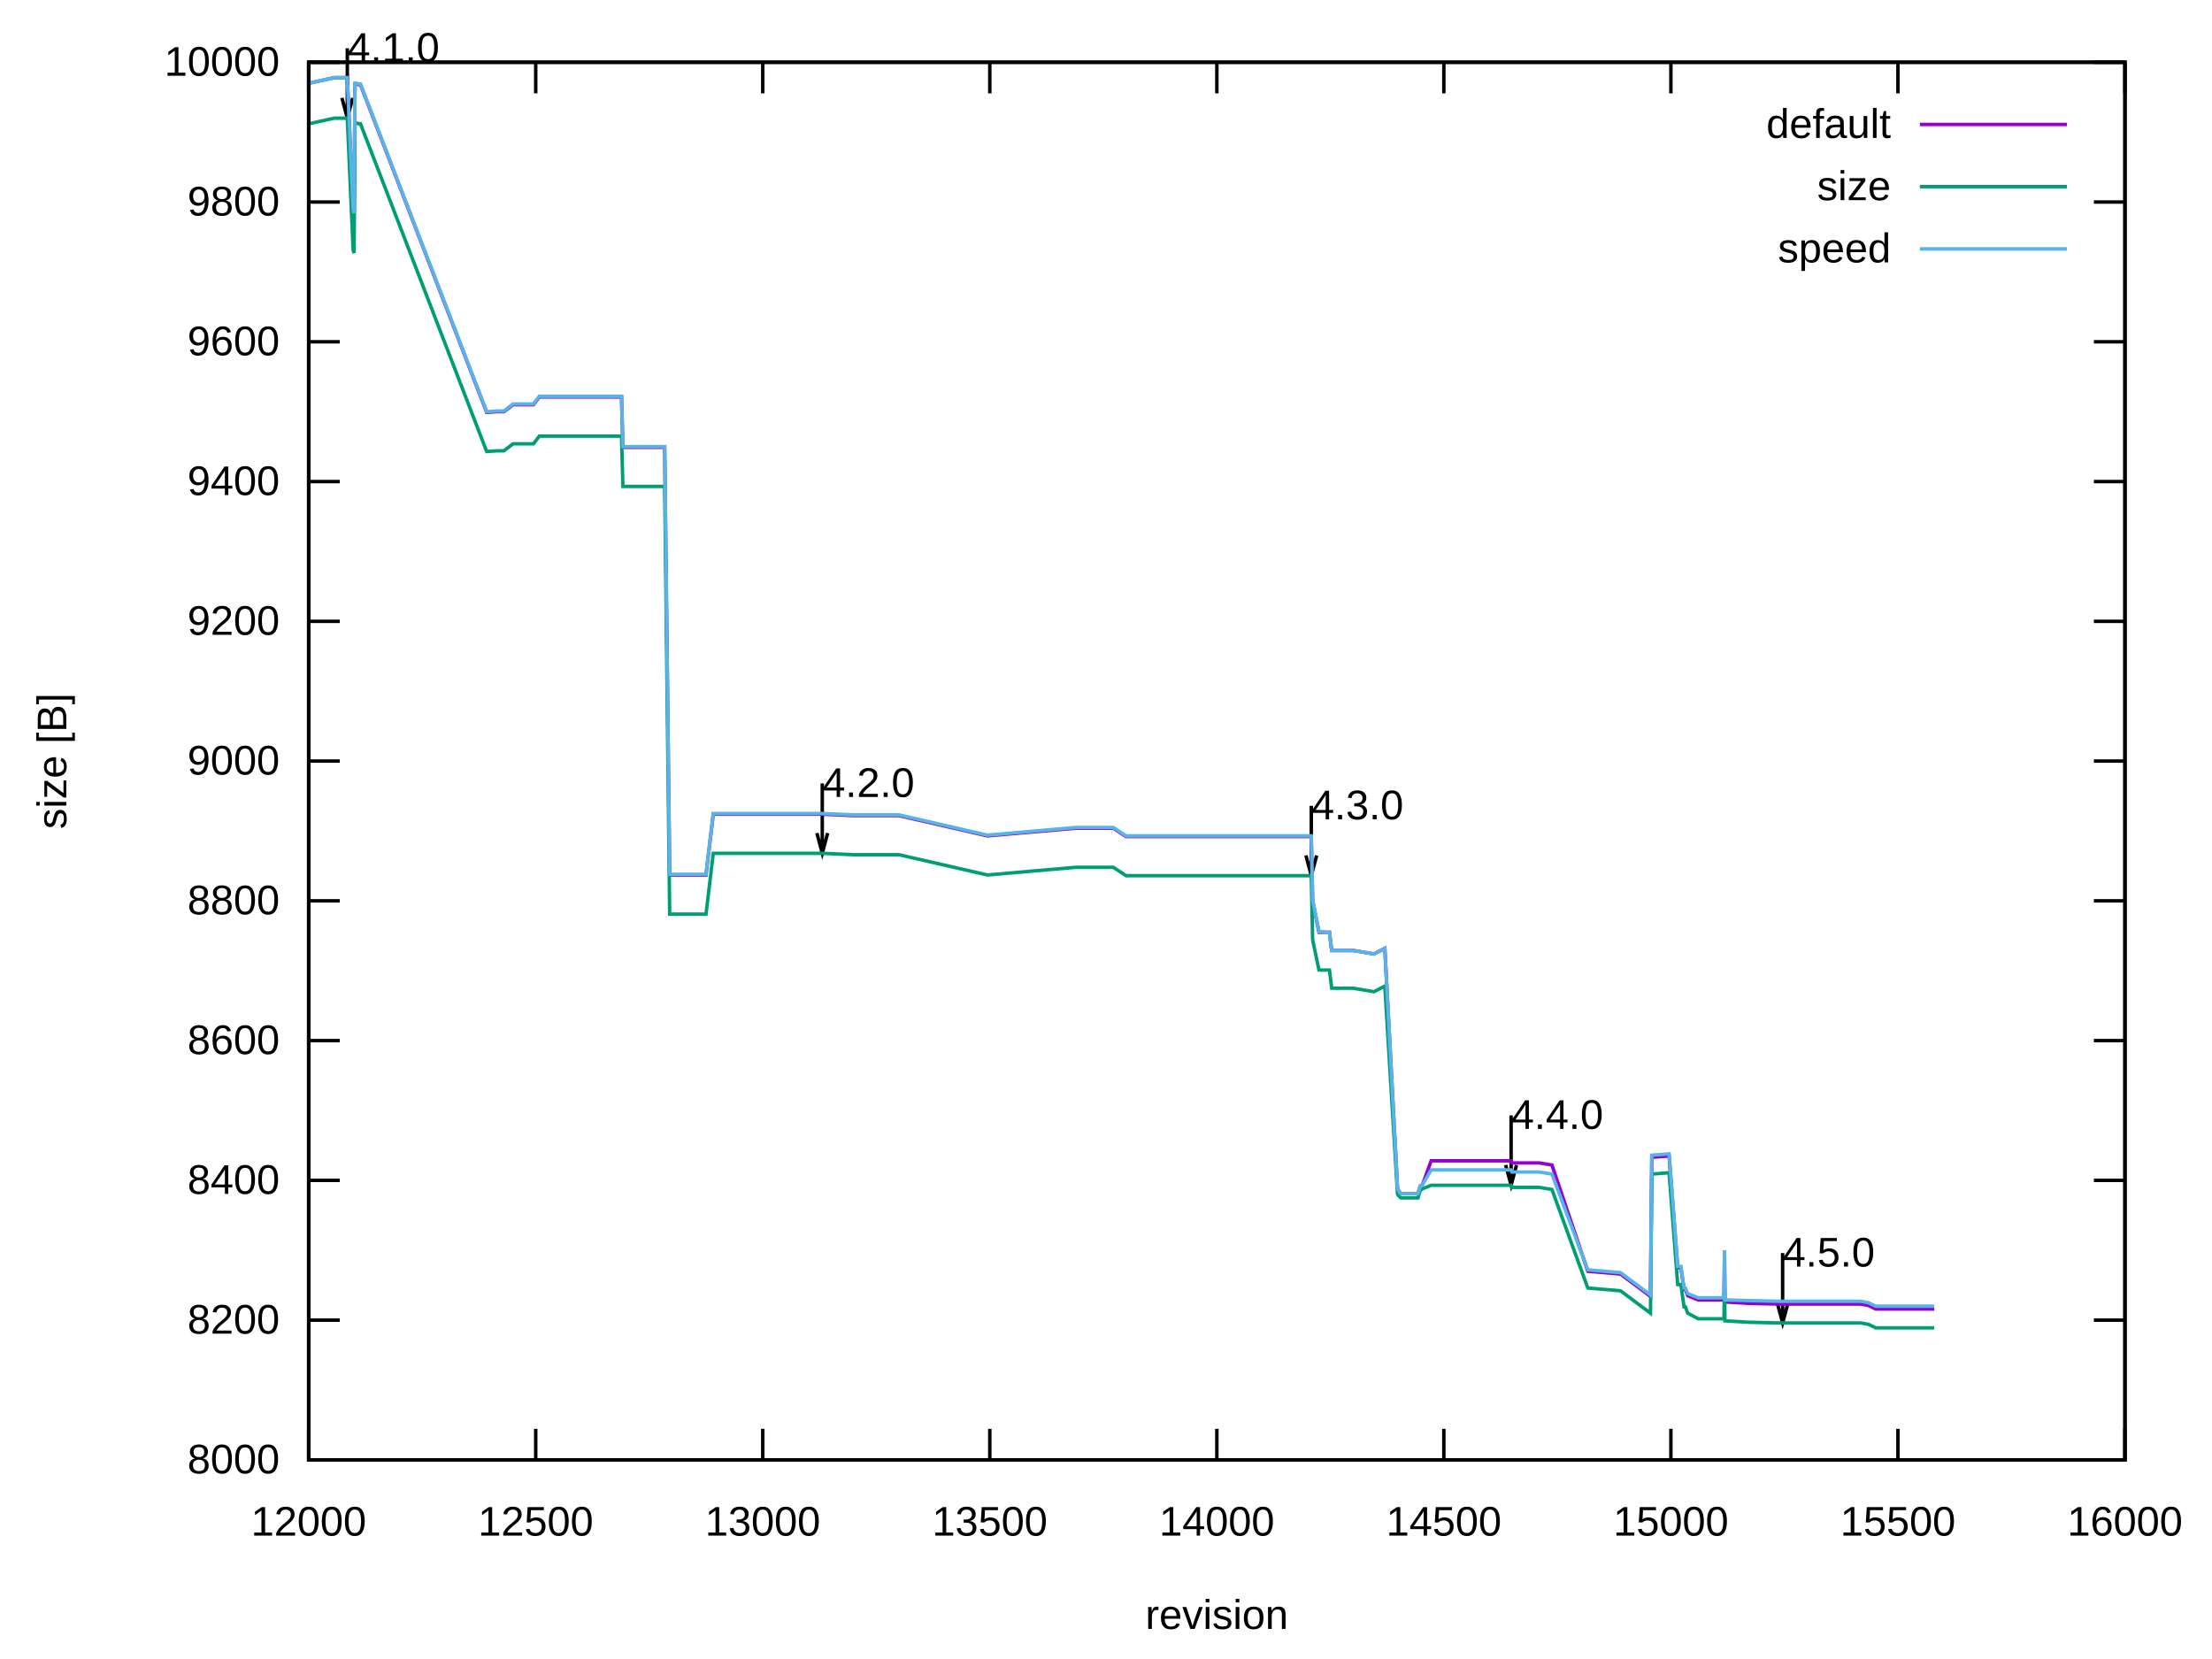
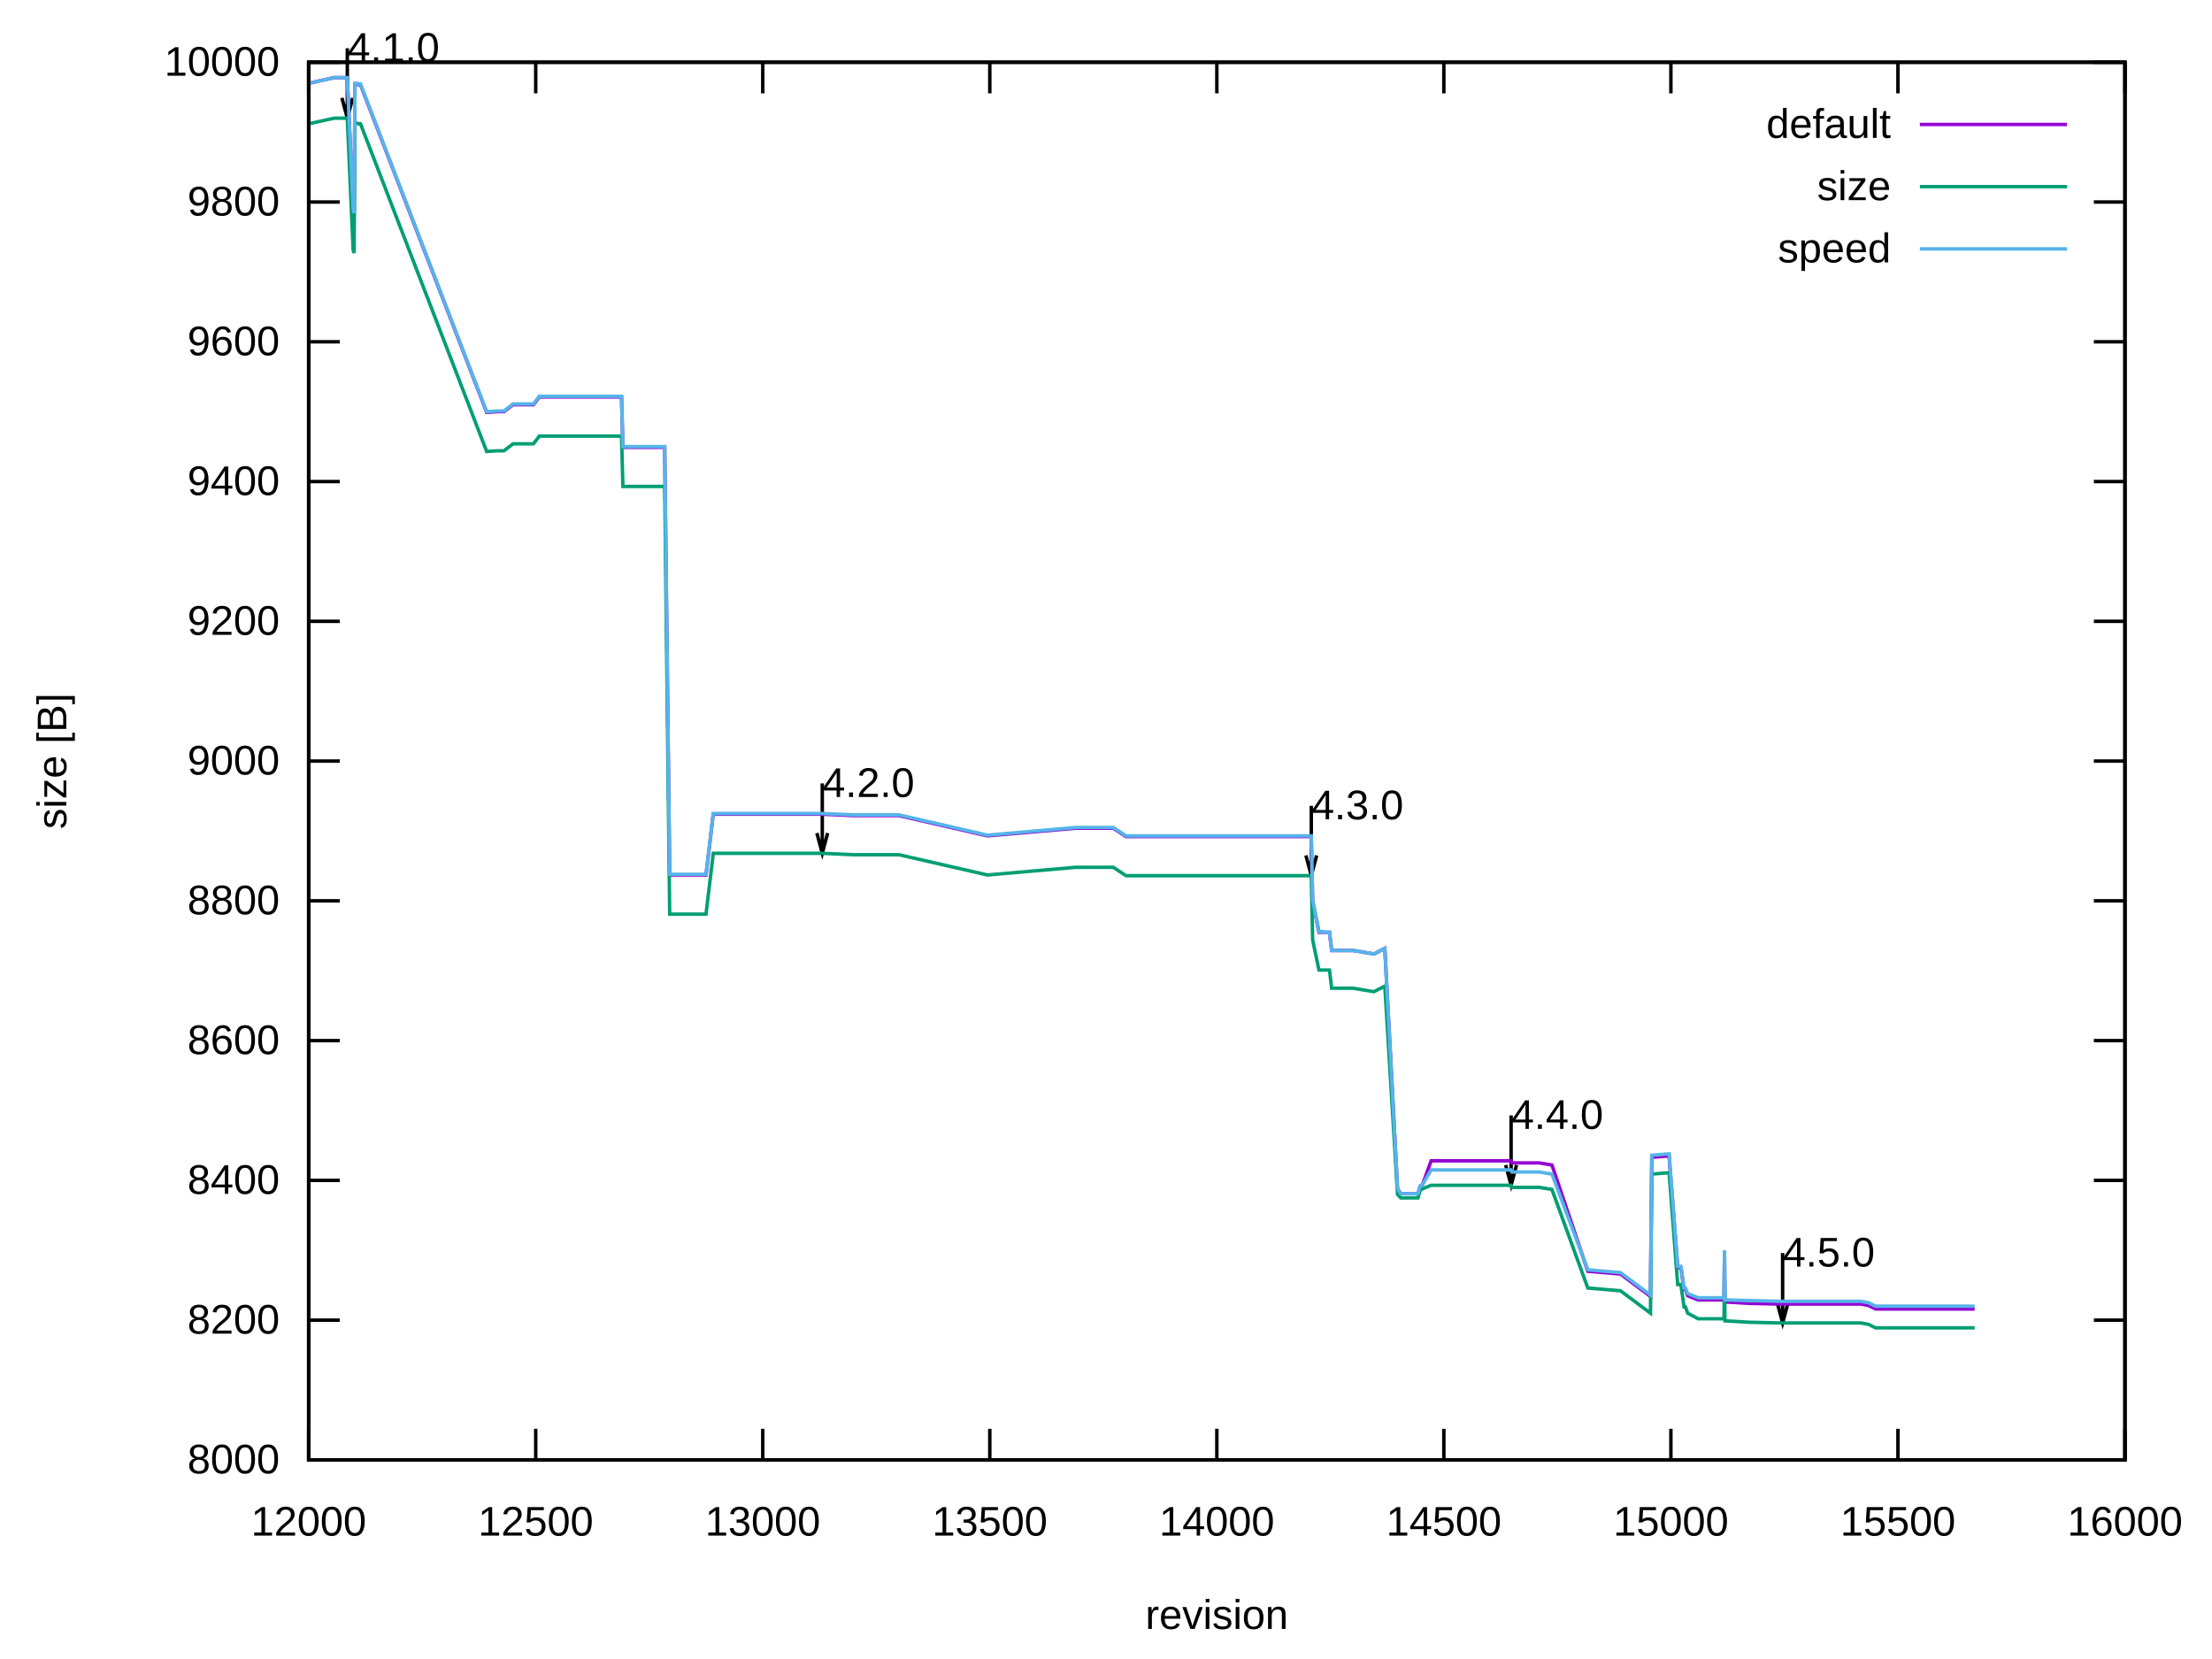
<svg xmlns="http://www.w3.org/2000/svg" xmlns:xlink="http://www.w3.org/1999/xlink" width="640" height="480" viewBox="0 0 640 480">
  <g id="gnuplot_canvas">
    <rect x="0" y="0" width="640" height="480" fill="none" />
    <defs>
      <circle id="gpDot" r="0.5" stroke-width="0.5" stroke="currentColor" />
      <path id="gpPt0" stroke-width="0.222" stroke="currentColor" d="M-1,0 h2 M0,-1 v2" />
      <path id="gpPt1" stroke-width="0.222" stroke="currentColor" d="M-1,-1 L1,1 M1,-1 L-1,1" />
      <path id="gpPt2" stroke-width="0.222" stroke="currentColor" d="M-1,0 L1,0 M0,-1 L0,1 M-1,-1 L1,1 M-1,1 L1,-1" />
      <rect id="gpPt3" stroke-width="0.222" stroke="currentColor" x="-1" y="-1" width="2" height="2" />
      <rect id="gpPt4" stroke-width="0.222" stroke="currentColor" fill="currentColor" x="-1" y="-1" width="2" height="2" />
      <circle id="gpPt5" stroke-width="0.222" stroke="currentColor" cx="0" cy="0" r="1" />
      <use xlink:href="#gpPt5" id="gpPt6" fill="currentColor" stroke="none" />
      <path id="gpPt7" stroke-width="0.222" stroke="currentColor" d="M0,-1.33 L-1.33,0.67 L1.33,0.67 z" />
      <use xlink:href="#gpPt7" id="gpPt8" fill="currentColor" stroke="none" />
      <use xlink:href="#gpPt7" id="gpPt9" stroke="currentColor" transform="rotate(180)" />
      <use xlink:href="#gpPt9" id="gpPt10" fill="currentColor" stroke="none" />
      <use xlink:href="#gpPt3" id="gpPt11" stroke="currentColor" transform="rotate(45)" />
      <use xlink:href="#gpPt11" id="gpPt12" fill="currentColor" stroke="none" />
      <path id="gpPt13" stroke-width="0.222" stroke="currentColor" d="M0,1.330 L1.265,0.411 L0.782,-1.067 L-0.782,-1.076 L-1.265,0.411 z" />
      <use xlink:href="#gpPt13" id="gpPt14" fill="currentColor" stroke="none" />
      <filter id="textbox" filterUnits="objectBoundingBox" x="0" y="0" height="1" width="1">
        <feFlood flood-color="white" flood-opacity="1" result="bgnd" />
        <feComposite in="SourceGraphic" in2="bgnd" operator="atop" />
      </filter>
      <filter id="greybox" filterUnits="objectBoundingBox" x="0" y="0" height="1" width="1">
        <feFlood flood-color="lightgrey" flood-opacity="1" result="grey" />
        <feComposite in="SourceGraphic" in2="grey" operator="atop" />
      </filter>
    </defs>
    <g fill="none" color="white" stroke="currentColor" stroke-width="1.00" stroke-linecap="butt" stroke-linejoin="miter">
</g>
    <g fill="none" color="black" stroke="currentColor" stroke-width="1.00" stroke-linecap="butt" stroke-linejoin="miter">
      <path stroke="black" d="M89.31,422.40 L98.31,422.40 M614.82,422.40 L605.82,422.40  " />
      <g transform="translate(80.92,426.30)" stroke="none" fill="black" font-family="Arial" font-size="12.00" text-anchor="end">
        <text>
          <tspan font-family="Arial"> 8000</tspan>
        </text>
      </g>
    </g>
    <g fill="none" color="black" stroke="currentColor" stroke-width="1.00" stroke-linecap="butt" stroke-linejoin="miter">
      <path stroke="black" d="M89.31,381.96 L98.31,381.96 M614.82,381.96 L605.82,381.96  " />
      <g transform="translate(80.92,385.86)" stroke="none" fill="black" font-family="Arial" font-size="12.00" text-anchor="end">
        <text>
          <tspan font-family="Arial"> 8200</tspan>
        </text>
      </g>
    </g>
    <g fill="none" color="black" stroke="currentColor" stroke-width="1.00" stroke-linecap="butt" stroke-linejoin="miter">
      <path stroke="black" d="M89.31,341.52 L98.31,341.52 M614.82,341.52 L605.82,341.52  " />
      <g transform="translate(80.92,345.42)" stroke="none" fill="black" font-family="Arial" font-size="12.00" text-anchor="end">
        <text>
          <tspan font-family="Arial"> 8400</tspan>
        </text>
      </g>
    </g>
    <g fill="none" color="black" stroke="currentColor" stroke-width="1.00" stroke-linecap="butt" stroke-linejoin="miter">
      <path stroke="black" d="M89.31,301.08 L98.31,301.08 M614.82,301.08 L605.82,301.08  " />
      <g transform="translate(80.92,304.98)" stroke="none" fill="black" font-family="Arial" font-size="12.00" text-anchor="end">
        <text>
          <tspan font-family="Arial"> 8600</tspan>
        </text>
      </g>
    </g>
    <g fill="none" color="black" stroke="currentColor" stroke-width="1.00" stroke-linecap="butt" stroke-linejoin="miter">
      <path stroke="black" d="M89.31,260.64 L98.31,260.64 M614.82,260.64 L605.82,260.64  " />
      <g transform="translate(80.92,264.54)" stroke="none" fill="black" font-family="Arial" font-size="12.00" text-anchor="end">
        <text>
          <tspan font-family="Arial"> 8800</tspan>
        </text>
      </g>
    </g>
    <g fill="none" color="black" stroke="currentColor" stroke-width="1.00" stroke-linecap="butt" stroke-linejoin="miter">
      <path stroke="black" d="M89.31,220.20 L98.31,220.20 M614.82,220.20 L605.82,220.20  " />
      <g transform="translate(80.92,224.10)" stroke="none" fill="black" font-family="Arial" font-size="12.00" text-anchor="end">
        <text>
          <tspan font-family="Arial"> 9000</tspan>
        </text>
      </g>
    </g>
    <g fill="none" color="black" stroke="currentColor" stroke-width="1.00" stroke-linecap="butt" stroke-linejoin="miter">
      <path stroke="black" d="M89.31,179.77 L98.31,179.77 M614.82,179.77 L605.82,179.77  " />
      <g transform="translate(80.92,183.67)" stroke="none" fill="black" font-family="Arial" font-size="12.00" text-anchor="end">
        <text>
          <tspan font-family="Arial"> 9200</tspan>
        </text>
      </g>
    </g>
    <g fill="none" color="black" stroke="currentColor" stroke-width="1.00" stroke-linecap="butt" stroke-linejoin="miter">
      <path stroke="black" d="M89.31,139.33 L98.31,139.33 M614.82,139.33 L605.82,139.33  " />
      <g transform="translate(80.92,143.23)" stroke="none" fill="black" font-family="Arial" font-size="12.00" text-anchor="end">
        <text>
          <tspan font-family="Arial"> 9400</tspan>
        </text>
      </g>
    </g>
    <g fill="none" color="black" stroke="currentColor" stroke-width="1.00" stroke-linecap="butt" stroke-linejoin="miter">
      <path stroke="black" d="M89.31,98.89 L98.31,98.89 M614.82,98.89 L605.82,98.89  " />
      <g transform="translate(80.92,102.79)" stroke="none" fill="black" font-family="Arial" font-size="12.00" text-anchor="end">
        <text>
          <tspan font-family="Arial"> 9600</tspan>
        </text>
      </g>
    </g>
    <g fill="none" color="black" stroke="currentColor" stroke-width="1.00" stroke-linecap="butt" stroke-linejoin="miter">
      <path stroke="black" d="M89.31,58.45 L98.31,58.45 M614.82,58.45 L605.82,58.45  " />
      <g transform="translate(80.92,62.35)" stroke="none" fill="black" font-family="Arial" font-size="12.00" text-anchor="end">
        <text>
          <tspan font-family="Arial"> 9800</tspan>
        </text>
      </g>
    </g>
    <g fill="none" color="black" stroke="currentColor" stroke-width="1.00" stroke-linecap="butt" stroke-linejoin="miter">
      <path stroke="black" d="M89.31,18.01 L98.31,18.01 M614.82,18.01 L605.82,18.01  " />
      <g transform="translate(80.92,21.91)" stroke="none" fill="black" font-family="Arial" font-size="12.00" text-anchor="end">
        <text>
          <tspan font-family="Arial"> 10000</tspan>
        </text>
      </g>
    </g>
    <g fill="none" color="black" stroke="currentColor" stroke-width="1.00" stroke-linecap="butt" stroke-linejoin="miter">
      <path stroke="black" d="M89.31,422.40 L89.31,413.40 M89.31,18.01 L89.31,27.01  " />
      <g transform="translate(89.31,444.30)" stroke="none" fill="black" font-family="Arial" font-size="12.00" text-anchor="middle">
        <text>
          <tspan font-family="Arial"> 12000</tspan>
        </text>
      </g>
    </g>
    <g fill="none" color="black" stroke="currentColor" stroke-width="1.00" stroke-linecap="butt" stroke-linejoin="miter">
      <path stroke="black" d="M155.00,422.40 L155.00,413.40 M155.00,18.01 L155.00,27.01  " />
      <g transform="translate(155.00,444.30)" stroke="none" fill="black" font-family="Arial" font-size="12.00" text-anchor="middle">
        <text>
          <tspan font-family="Arial"> 12500</tspan>
        </text>
      </g>
    </g>
    <g fill="none" color="black" stroke="currentColor" stroke-width="1.00" stroke-linecap="butt" stroke-linejoin="miter">
      <path stroke="black" d="M220.69,422.40 L220.69,413.40 M220.69,18.01 L220.69,27.01  " />
      <g transform="translate(220.69,444.30)" stroke="none" fill="black" font-family="Arial" font-size="12.00" text-anchor="middle">
        <text>
          <tspan font-family="Arial"> 13000</tspan>
        </text>
      </g>
    </g>
    <g fill="none" color="black" stroke="currentColor" stroke-width="1.00" stroke-linecap="butt" stroke-linejoin="miter">
      <path stroke="black" d="M286.38,422.40 L286.38,413.40 M286.38,18.01 L286.38,27.01  " />
      <g transform="translate(286.38,444.30)" stroke="none" fill="black" font-family="Arial" font-size="12.00" text-anchor="middle">
        <text>
          <tspan font-family="Arial"> 13500</tspan>
        </text>
      </g>
    </g>
    <g fill="none" color="black" stroke="currentColor" stroke-width="1.00" stroke-linecap="butt" stroke-linejoin="miter">
      <path stroke="black" d="M352.07,422.40 L352.07,413.40 M352.07,18.01 L352.07,27.01  " />
      <g transform="translate(352.07,444.30)" stroke="none" fill="black" font-family="Arial" font-size="12.00" text-anchor="middle">
        <text>
          <tspan font-family="Arial"> 14000</tspan>
        </text>
      </g>
    </g>
    <g fill="none" color="black" stroke="currentColor" stroke-width="1.00" stroke-linecap="butt" stroke-linejoin="miter">
      <path stroke="black" d="M417.75,422.40 L417.75,413.40 M417.75,18.01 L417.75,27.01  " />
      <g transform="translate(417.75,444.30)" stroke="none" fill="black" font-family="Arial" font-size="12.00" text-anchor="middle">
        <text>
          <tspan font-family="Arial"> 14500</tspan>
        </text>
      </g>
    </g>
    <g fill="none" color="black" stroke="currentColor" stroke-width="1.00" stroke-linecap="butt" stroke-linejoin="miter">
      <path stroke="black" d="M483.44,422.40 L483.44,413.40 M483.44,18.01 L483.44,27.01  " />
      <g transform="translate(483.44,444.30)" stroke="none" fill="black" font-family="Arial" font-size="12.00" text-anchor="middle">
        <text>
          <tspan font-family="Arial"> 15000</tspan>
        </text>
      </g>
    </g>
    <g fill="none" color="black" stroke="currentColor" stroke-width="1.00" stroke-linecap="butt" stroke-linejoin="miter">
      <path stroke="black" d="M549.13,422.40 L549.13,413.40 M549.13,18.01 L549.13,27.01  " />
      <g transform="translate(549.13,444.30)" stroke="none" fill="black" font-family="Arial" font-size="12.00" text-anchor="middle">
        <text>
          <tspan font-family="Arial"> 15500</tspan>
        </text>
      </g>
    </g>
    <g fill="none" color="black" stroke="currentColor" stroke-width="1.00" stroke-linecap="butt" stroke-linejoin="miter">
      <path stroke="black" d="M614.82,422.40 L614.82,413.40 M614.82,18.01 L614.82,27.01  " />
      <g transform="translate(614.82,444.30)" stroke="none" fill="black" font-family="Arial" font-size="12.00" text-anchor="middle">
        <text>
          <tspan font-family="Arial"> 16000</tspan>
        </text>
      </g>
    </g>
    <g fill="none" color="black" stroke="currentColor" stroke-width="1.00" stroke-linecap="butt" stroke-linejoin="miter">
</g>
    <g fill="none" color="black" stroke="currentColor" stroke-width="1.00" stroke-linecap="butt" stroke-linejoin="miter">
      <path stroke="black" d="M89.31,18.01 L89.31,422.40 L614.82,422.40 L614.82,18.01 L89.31,18.01 Z  " />
      <g transform="translate(100.48,17.87)" stroke="none" fill="black" font-family="Arial" font-size="12.00" text-anchor="start">
        <text>
          <tspan font-family="Arial">4.1.0</tspan>
        </text>
      </g>
      <g transform="translate(237.90,230.58)" stroke="none" fill="black" font-family="Arial" font-size="12.00" text-anchor="start">
        <text>
          <tspan font-family="Arial">4.2.0</tspan>
        </text>
      </g>
      <g transform="translate(379.39,237.05)" stroke="none" fill="black" font-family="Arial" font-size="12.00" text-anchor="start">
        <text>
          <tspan font-family="Arial">4.3.0</tspan>
        </text>
      </g>
      <g transform="translate(437.20,326.62)" stroke="none" fill="black" font-family="Arial" font-size="12.00" text-anchor="start">
        <text>
          <tspan font-family="Arial">4.4.0</tspan>
        </text>
      </g>
      <g transform="translate(515.76,366.45)" stroke="none" fill="black" font-family="Arial" font-size="12.00" text-anchor="start">
        <text>
          <tspan font-family="Arial">4.5.0</tspan>
        </text>
      </g>
    </g>
    <g fill="none" color="black" stroke="currentColor" stroke-width="1.00" stroke-linecap="butt" stroke-linejoin="miter">
      <path stroke="black" d="M98.92,28.33 L100.49,34.18 L102.06,28.33 M100.49,13.96 L100.49,34.18  " />
    </g>
    <g fill="none" color="black" stroke="currentColor" stroke-width="1.00" stroke-linecap="butt" stroke-linejoin="miter">
      <path stroke="black" d="M236.35,241.03 L237.91,246.88 L239.47,241.03 M237.91,226.67 L237.91,246.88  " />
    </g>
    <g fill="none" color="black" stroke="currentColor" stroke-width="1.00" stroke-linecap="butt" stroke-linejoin="miter">
      <path stroke="black" d="M377.84,247.50 L379.40,253.35 L380.96,247.50 M379.40,233.14 L379.40,253.35  " />
    </g>
    <g fill="none" color="black" stroke="currentColor" stroke-width="1.00" stroke-linecap="butt" stroke-linejoin="miter">
      <path stroke="black" d="M435.64,337.08 L437.21,342.93 L438.78,337.08 M437.21,322.71 L437.21,342.93  " />
    </g>
    <g fill="none" color="black" stroke="currentColor" stroke-width="1.00" stroke-linecap="butt" stroke-linejoin="miter">
      <path stroke="black" d="M514.20,376.91 L515.77,382.76 L517.34,376.91 M515.77,362.54 L515.77,382.76  " />
    </g>
    <g fill="none" color="black" stroke="currentColor" stroke-width="1.00" stroke-linecap="butt" stroke-linejoin="miter">
</g>
    <g id="gnuplot_plot_1">
      <g fill="none" color="black" stroke="currentColor" stroke-width="1.00" stroke-linecap="butt" stroke-linejoin="miter">
        <g transform="translate(547.09,39.91)" stroke="none" fill="black" font-family="Arial" font-size="12.00" text-anchor="end">
          <text>
            <tspan font-family="Arial">default</tspan>
          </text>
        </g>
      </g>
      <g fill="none" color="black" stroke="currentColor" stroke-width="1.00" stroke-linecap="butt" stroke-linejoin="miter">
-         <path stroke="rgb(148,   0, 211)" d="M555.48,36.01 L598.04,36.01 M89.44,24.08 L96.67,22.46 L100.48,22.46 L102.18,60.67 L102.45,61.89 L102.71,24.28   L103.24,24.28 L103.63,24.48 L104.29,24.48 L140.81,119.31 L143.83,119.11 L145.80,119.11 L148.43,117.09 L150.27,117.09   L153.42,117.09 L154.34,117.09 L156.05,114.86 L173.65,114.86 L177.73,114.86 L179.83,114.86 L180.22,129.42 L187.32,129.42   L192.31,129.42 L193.76,253.16 L197.96,253.16 L202.56,253.16 L204.27,253.16 L206.37,235.57 L207.55,235.57 L216.61,235.57   L237.90,235.57 L246.96,235.98 L260.10,235.98 L285.72,241.84 L311.21,239.62 L312.52,239.62 L313.83,239.62 L318.96,239.62   L322.11,239.62 L325.79,242.04 L326.32,242.04 L327.50,242.04 L329.07,242.04 L331.70,242.04 L336.96,242.04 L338.93,242.04   L352.07,242.04 L376.24,242.04 L379.39,242.04 L379.79,260.64 L381.62,269.74 L382.94,269.74 L383.33,269.74 L384.38,269.74   L384.65,269.74 L385.30,275.00 L391.48,275.00 L397.52,276.01 L400.67,274.39 L404.35,343.95 L405.27,345.36 L410.27,345.36   L410.92,343.14 L411.58,342.74 L414.08,335.86 L419.07,335.86 L421.43,335.86 L437.20,335.86 L437.46,336.47 L445.34,336.47   L449.02,337.07 L459.40,367.81 L468.86,368.62 L477.53,375.09 L477.92,334.85 L482.92,334.45 L485.41,366.80 L486.33,366.80   L487.25,373.06 L487.65,373.06 L488.30,374.88 L491.33,376.10 L495.66,376.10 L497.11,376.10 L498.81,376.10 L498.95,362.35   L499.08,376.70 L506.04,377.11 L514.97,377.31 L515.76,377.31 L525.09,377.31 L538.36,377.31 L540.59,377.71 L542.69,378.73   L547.29,378.73 L555.70,378.73 L559.64,378.73  " />
+         <path stroke="rgb(148,   0, 211)" d="M555.48,36.01 L598.04,36.01 M89.44,24.08 L96.67,22.46 L100.48,22.46 L102.18,60.67 L102.45,61.89 L102.71,24.28   L103.24,24.28 L103.63,24.48 L104.29,24.48 L140.81,119.31 L143.83,119.11 L145.80,119.11 L148.43,117.09 L150.27,117.09   L153.42,117.09 L154.34,117.09 L156.05,114.86 L173.65,114.86 L177.73,114.86 L179.83,114.86 L180.22,129.42 L187.32,129.42   L192.31,129.42 L193.76,253.16 L197.96,253.16 L202.56,253.16 L204.27,253.16 L206.37,235.57 L207.55,235.57 L216.61,235.57   L237.90,235.57 L246.96,235.98 L260.10,235.98 L285.72,241.84 L311.21,239.62 L312.52,239.62 L313.83,239.62 L318.96,239.62   L322.11,239.62 L325.79,242.04 L326.32,242.04 L327.50,242.04 L329.07,242.04 L331.70,242.04 L336.96,242.04 L338.93,242.04   L352.07,242.04 L376.24,242.04 L379.39,242.04 L379.79,260.64 L381.62,269.74 L382.94,269.74 L383.33,269.74 L384.38,269.74   L384.65,269.74 L385.30,275.00 L391.48,275.00 L397.52,276.01 L400.67,274.39 L404.35,343.95 L405.27,345.36 L410.27,345.36   L410.92,343.14 L411.58,342.74 L414.08,335.86 L419.07,335.86 L421.43,335.86 L437.20,335.86 L437.46,336.47 L445.34,336.47   L449.02,337.07 L459.40,367.81 L468.86,368.62 L477.53,375.09 L477.92,334.85 L482.92,334.45 L485.41,366.80 L486.33,366.80   L487.25,373.06 L487.65,373.06 L488.30,374.88 L491.33,376.10 L495.66,376.10 L497.11,376.10 L498.81,376.10 L498.95,362.35   L499.08,376.70 L506.04,377.11 L514.97,377.31 L515.76,377.31 L525.09,377.31 L538.36,377.31 L540.59,377.71 L542.69,378.73   L547.29,378.73 L555.70,378.73 L559.64,378.73 L571.33,378.73  " />
      </g>
    </g>
    <g id="gnuplot_plot_2">
      <g fill="none" color="black" stroke="currentColor" stroke-width="1.00" stroke-linecap="butt" stroke-linejoin="miter">
        <g transform="translate(547.09,57.91)" stroke="none" fill="black" font-family="Arial" font-size="12.00" text-anchor="end">
          <text>
            <tspan font-family="Arial">size</tspan>
          </text>
        </g>
      </g>
      <g fill="none" color="black" stroke="currentColor" stroke-width="1.00" stroke-linecap="butt" stroke-linejoin="miter">
-         <path stroke="rgb(  0, 158, 115)" d="M555.48,54.01 L598.04,54.01 M89.44,35.80 L96.67,34.19 L100.48,34.19 L102.18,72.40 L102.45,73.21 L102.71,35.60   L103.24,35.60 L103.63,35.80 L104.29,35.80 L140.81,130.63 L143.83,130.43 L145.80,130.43 L148.43,128.41 L150.27,128.41   L153.42,128.41 L154.34,128.41 L156.05,126.18 L173.65,126.18 L177.73,126.18 L179.83,126.18 L180.22,140.74 L187.32,140.74   L192.31,140.74 L193.76,264.49 L197.96,264.49 L202.56,264.49 L204.27,264.49 L206.37,246.89 L207.55,246.89 L216.61,246.89   L237.90,246.89 L246.96,247.30 L260.10,247.30 L285.72,253.16 L311.21,250.94 L312.52,250.94 L313.83,250.94 L318.96,250.94   L322.11,250.94 L325.79,253.36 L326.32,253.36 L327.50,253.36 L329.07,253.36 L331.70,253.36 L336.96,253.36 L338.93,253.36   L352.07,253.36 L376.24,253.36 L379.39,253.36 L379.79,271.97 L381.62,280.66 L382.94,280.66 L383.33,280.66 L384.38,280.66   L384.65,280.66 L385.30,285.92 L391.48,285.92 L397.52,286.93 L400.67,285.31 L404.35,345.57 L405.27,346.58 L410.27,346.58   L410.92,344.35 L411.58,343.95 L414.08,342.94 L419.07,342.94 L421.43,342.94 L437.20,342.94 L437.46,343.54 L445.34,343.54   L449.02,344.15 L459.40,372.66 L468.86,373.47 L477.53,379.94 L477.92,339.70 L482.92,339.30 L485.41,371.65 L486.33,371.65   L487.25,378.12 L487.65,378.12 L488.30,379.94 L491.33,381.56 L495.66,381.56 L497.11,381.56 L498.81,381.56 L498.95,367.81   L499.08,382.16 L506.04,382.57 L514.97,382.77 L515.76,382.77 L525.09,382.77 L538.36,382.77 L540.59,383.17 L542.69,384.19   L547.29,384.19 L555.70,384.19 L559.64,384.19  " />
+         <path stroke="rgb(  0, 158, 115)" d="M555.48,54.01 L598.04,54.01 M89.44,35.80 L96.67,34.19 L100.48,34.19 L102.18,72.40 L102.45,73.21 L102.71,35.60   L103.24,35.60 L103.63,35.80 L104.29,35.80 L140.81,130.63 L143.83,130.43 L145.80,130.43 L148.43,128.41 L150.27,128.41   L153.42,128.41 L154.34,128.41 L156.05,126.18 L173.65,126.18 L177.73,126.18 L179.83,126.18 L180.22,140.74 L187.32,140.74   L192.31,140.74 L193.76,264.49 L197.96,264.49 L202.56,264.49 L204.27,264.49 L206.37,246.89 L207.55,246.89 L216.61,246.89   L237.90,246.89 L246.96,247.30 L260.10,247.30 L285.72,253.16 L311.21,250.94 L312.52,250.94 L313.83,250.94 L318.96,250.94   L322.11,250.94 L325.79,253.36 L326.32,253.36 L327.50,253.36 L329.07,253.36 L331.70,253.36 L336.96,253.36 L338.93,253.36   L352.07,253.36 L376.24,253.36 L379.39,253.36 L379.79,271.97 L381.62,280.66 L382.94,280.66 L383.33,280.66 L384.38,280.66   L384.65,280.66 L385.30,285.92 L391.48,285.92 L397.52,286.93 L400.67,285.31 L404.35,345.57 L405.27,346.58 L410.27,346.58   L410.92,344.35 L411.58,343.95 L414.08,342.94 L419.07,342.94 L421.43,342.94 L437.20,342.94 L437.46,343.54 L445.34,343.54   L449.02,344.15 L459.40,372.66 L468.86,373.47 L477.53,379.94 L477.92,339.70 L482.92,339.30 L485.41,371.65 L486.33,371.65   L487.25,378.12 L487.65,378.12 L488.30,379.94 L491.33,381.56 L495.66,381.56 L497.11,381.56 L498.81,381.56 L498.95,367.81   L499.08,382.16 L506.04,382.57 L514.97,382.77 L515.76,382.77 L525.09,382.77 L538.36,382.77 L540.59,383.17 L542.69,384.19   L547.29,384.19 L555.70,384.19 L559.64,384.19 L571.33,384.19  " />
      </g>
    </g>
    <g id="gnuplot_plot_3">
      <g fill="none" color="black" stroke="currentColor" stroke-width="1.00" stroke-linecap="butt" stroke-linejoin="miter">
        <g transform="translate(547.09,75.91)" stroke="none" fill="black" font-family="Arial" font-size="12.00" text-anchor="end">
          <text>
            <tspan font-family="Arial">speed</tspan>
          </text>
        </g>
      </g>
      <g fill="none" color="black" stroke="currentColor" stroke-width="1.00" stroke-linecap="butt" stroke-linejoin="miter">
-         <path stroke="rgb( 86, 180, 233)" d="M555.48,72.01 L598.04,72.01 M89.44,24.08 L96.67,22.46 L100.48,22.46 L102.18,60.47 L102.45,61.68 L102.71,24.08   L103.24,24.08 L103.63,24.28 L104.29,24.28 L140.81,119.11 L143.83,118.91 L145.80,118.91 L148.43,116.88 L150.27,116.88   L153.42,116.88 L154.34,116.88 L156.05,114.66 L173.65,114.66 L177.73,114.66 L179.83,114.66 L180.22,129.22 L187.32,129.22   L192.31,129.22 L193.76,252.96 L197.96,252.96 L202.56,252.96 L204.27,252.96 L206.37,235.37 L207.55,235.37 L216.61,235.37   L237.90,235.37 L246.96,235.77 L260.10,235.77 L285.72,241.64 L311.21,239.41 L312.52,239.41 L313.83,239.41 L318.96,239.41   L322.11,239.41 L325.79,241.84 L326.32,241.84 L327.50,241.84 L329.07,241.84 L331.70,241.84 L336.96,241.84 L338.93,241.84   L352.07,241.84 L376.24,241.84 L379.39,241.84 L379.79,260.44 L381.62,269.54 L382.94,269.54 L383.33,269.74 L384.38,269.74   L384.65,269.74 L385.30,275.00 L391.48,275.00 L397.52,276.01 L400.67,274.39 L404.35,343.95 L405.27,345.36 L410.27,345.36   L410.92,343.14 L411.58,342.74 L414.08,338.49 L419.07,338.49 L421.43,338.49 L437.20,338.49 L437.46,339.10 L445.34,339.10   L449.02,339.70 L459.40,367.40 L468.86,368.21 L477.53,374.68 L477.92,334.24 L482.92,333.84 L485.41,366.39 L486.33,366.39   L487.25,372.66 L487.65,372.66 L488.30,374.28 L491.33,375.49 L495.66,375.49 L497.11,375.49 L498.81,375.49 L498.95,361.74   L499.08,376.10 L506.04,376.30 L514.97,376.50 L515.76,376.50 L525.09,376.50 L538.36,376.50 L540.59,376.91 L542.69,377.92   L547.29,377.92 L555.70,377.92 L559.64,377.92  " />
+         <path stroke="rgb( 86, 180, 233)" d="M555.48,72.01 L598.04,72.01 M89.44,24.08 L96.67,22.46 L100.48,22.46 L102.18,60.47 L102.45,61.68 L102.71,24.08   L103.24,24.08 L103.63,24.28 L104.29,24.28 L140.81,119.11 L143.83,118.91 L145.80,118.91 L148.43,116.88 L150.27,116.88   L153.42,116.88 L154.34,116.88 L156.05,114.66 L173.65,114.66 L177.73,114.66 L179.83,114.66 L180.22,129.22 L187.32,129.22   L192.31,129.22 L193.76,252.96 L197.96,252.96 L202.56,252.96 L204.27,252.96 L206.37,235.37 L207.55,235.37 L216.61,235.37   L237.90,235.37 L246.96,235.77 L260.10,235.77 L285.72,241.64 L311.21,239.41 L312.52,239.41 L313.83,239.41 L318.96,239.41   L322.11,239.41 L325.79,241.84 L326.32,241.84 L327.50,241.84 L329.07,241.84 L331.70,241.84 L336.96,241.84 L338.93,241.84   L352.07,241.84 L376.24,241.84 L379.39,241.84 L379.79,260.44 L381.62,269.54 L382.94,269.54 L383.33,269.74 L384.38,269.74   L384.65,269.74 L385.30,275.00 L391.48,275.00 L397.52,276.01 L400.67,274.39 L404.35,343.95 L405.27,345.36 L410.27,345.36   L410.92,343.14 L411.58,342.74 L414.08,338.49 L419.07,338.49 L421.43,338.49 L437.20,338.49 L437.46,339.10 L445.34,339.10   L449.02,339.70 L459.40,367.40 L468.86,368.21 L477.53,374.68 L477.92,334.24 L482.92,333.84 L485.41,366.39 L486.33,366.39   L487.25,372.66 L487.65,372.66 L488.30,374.28 L491.33,375.49 L495.66,375.49 L497.11,375.49 L498.81,375.49 L498.95,361.74   L499.08,376.10 L506.04,376.30 L514.97,376.50 L515.76,376.50 L525.09,376.50 L538.36,376.50 L540.59,376.91 L542.69,377.92   L547.29,377.92 L555.70,377.92 L559.64,377.92 L571.33,377.92  " />
      </g>
    </g>
    <g fill="none" color="white" stroke="rgb( 86, 180, 233)" stroke-width="2.00" stroke-linecap="butt" stroke-linejoin="miter">
</g>
    <g fill="none" color="black" stroke="currentColor" stroke-width="2.00" stroke-linecap="butt" stroke-linejoin="miter">
</g>
    <g fill="none" color="black" stroke="black" stroke-width="1.00" stroke-linecap="butt" stroke-linejoin="miter">
</g>
    <g fill="none" color="black" stroke="currentColor" stroke-width="1.00" stroke-linecap="butt" stroke-linejoin="miter">
      <path stroke="black" d="M89.31,18.01 L89.31,422.40 L614.82,422.40 L614.82,18.01 L89.31,18.01 Z  " />
      <g transform="translate(19.18,220.21) rotate(270.00)" stroke="none" fill="black" font-family="Arial" font-size="12.00" text-anchor="middle">
        <text>
          <tspan font-family="Arial">size [B]</tspan>
        </text>
      </g>
    </g>
    <g fill="none" color="black" stroke="currentColor" stroke-width="1.00" stroke-linecap="butt" stroke-linejoin="miter">
      <g transform="translate(352.06,471.30)" stroke="none" fill="black" font-family="Arial" font-size="12.00" text-anchor="middle">
        <text>
          <tspan font-family="Arial">revision</tspan>
        </text>
      </g>
    </g>
    <g fill="none" color="black" stroke="currentColor" stroke-width="1.00" stroke-linecap="butt" stroke-linejoin="miter">
</g>
    <g fill="none" color="black" stroke="currentColor" stroke-width="1.00" stroke-linecap="butt" stroke-linejoin="miter">
</g>
  </g>
</svg>
